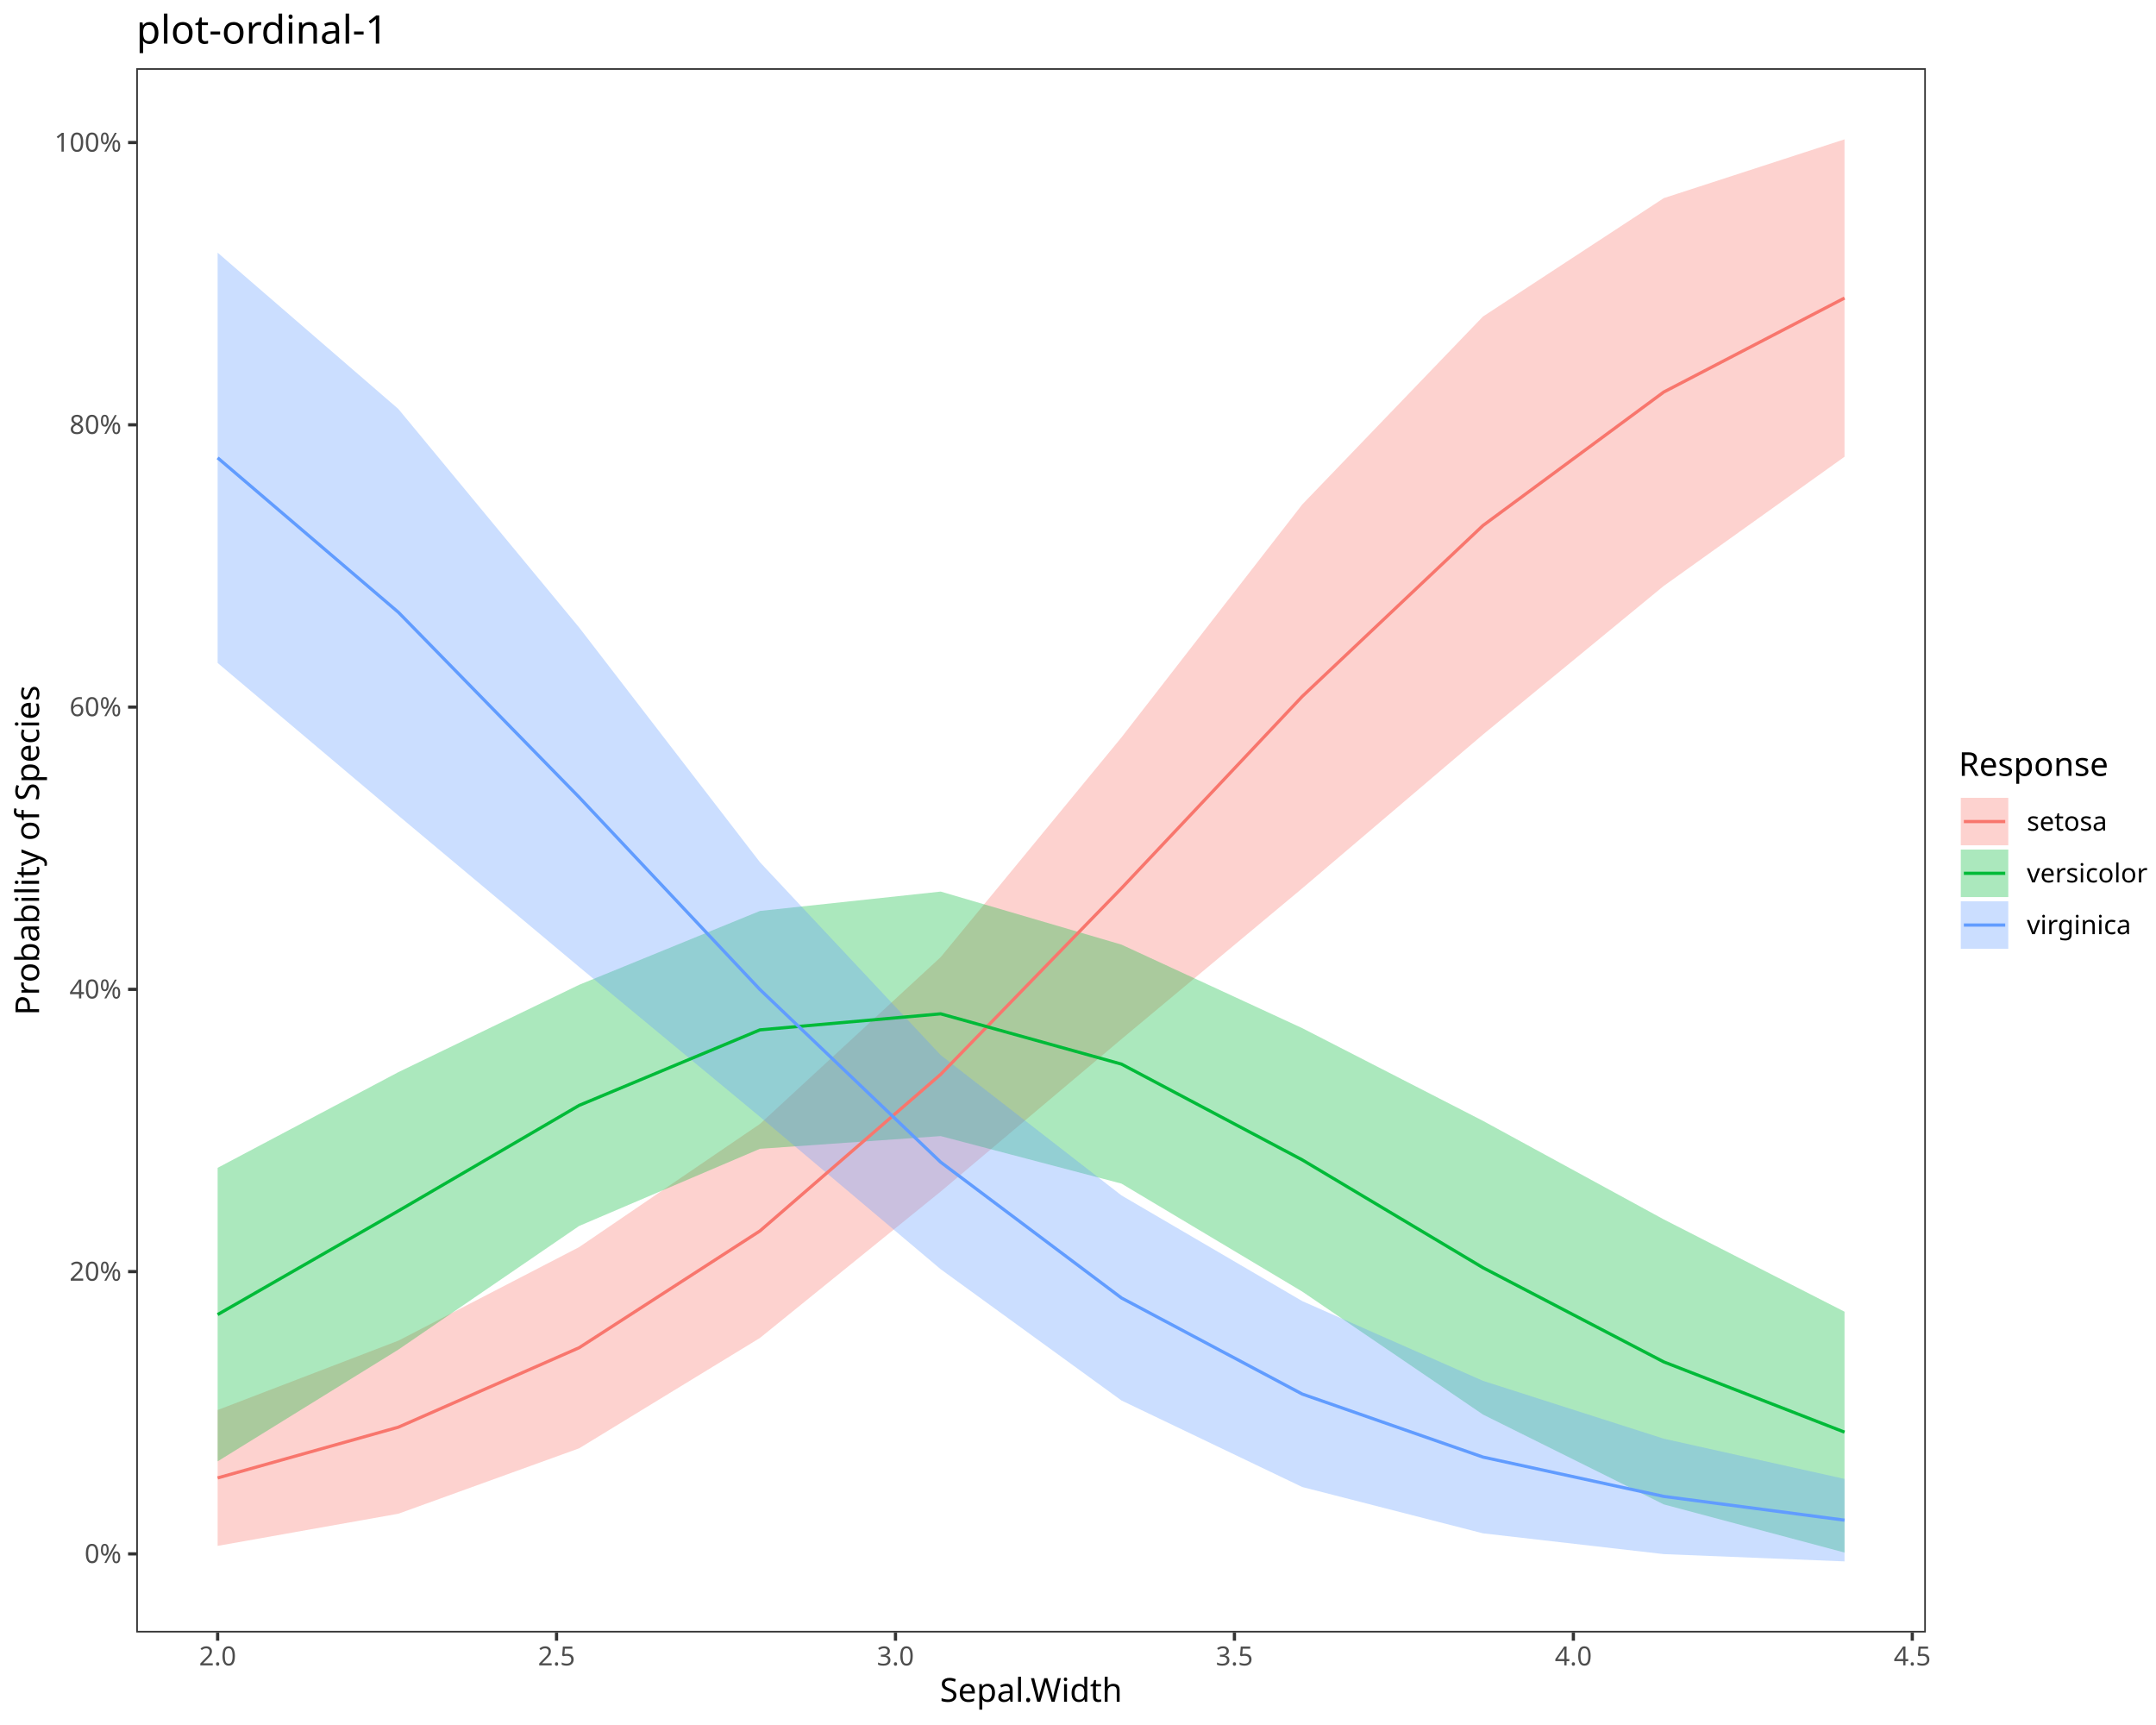
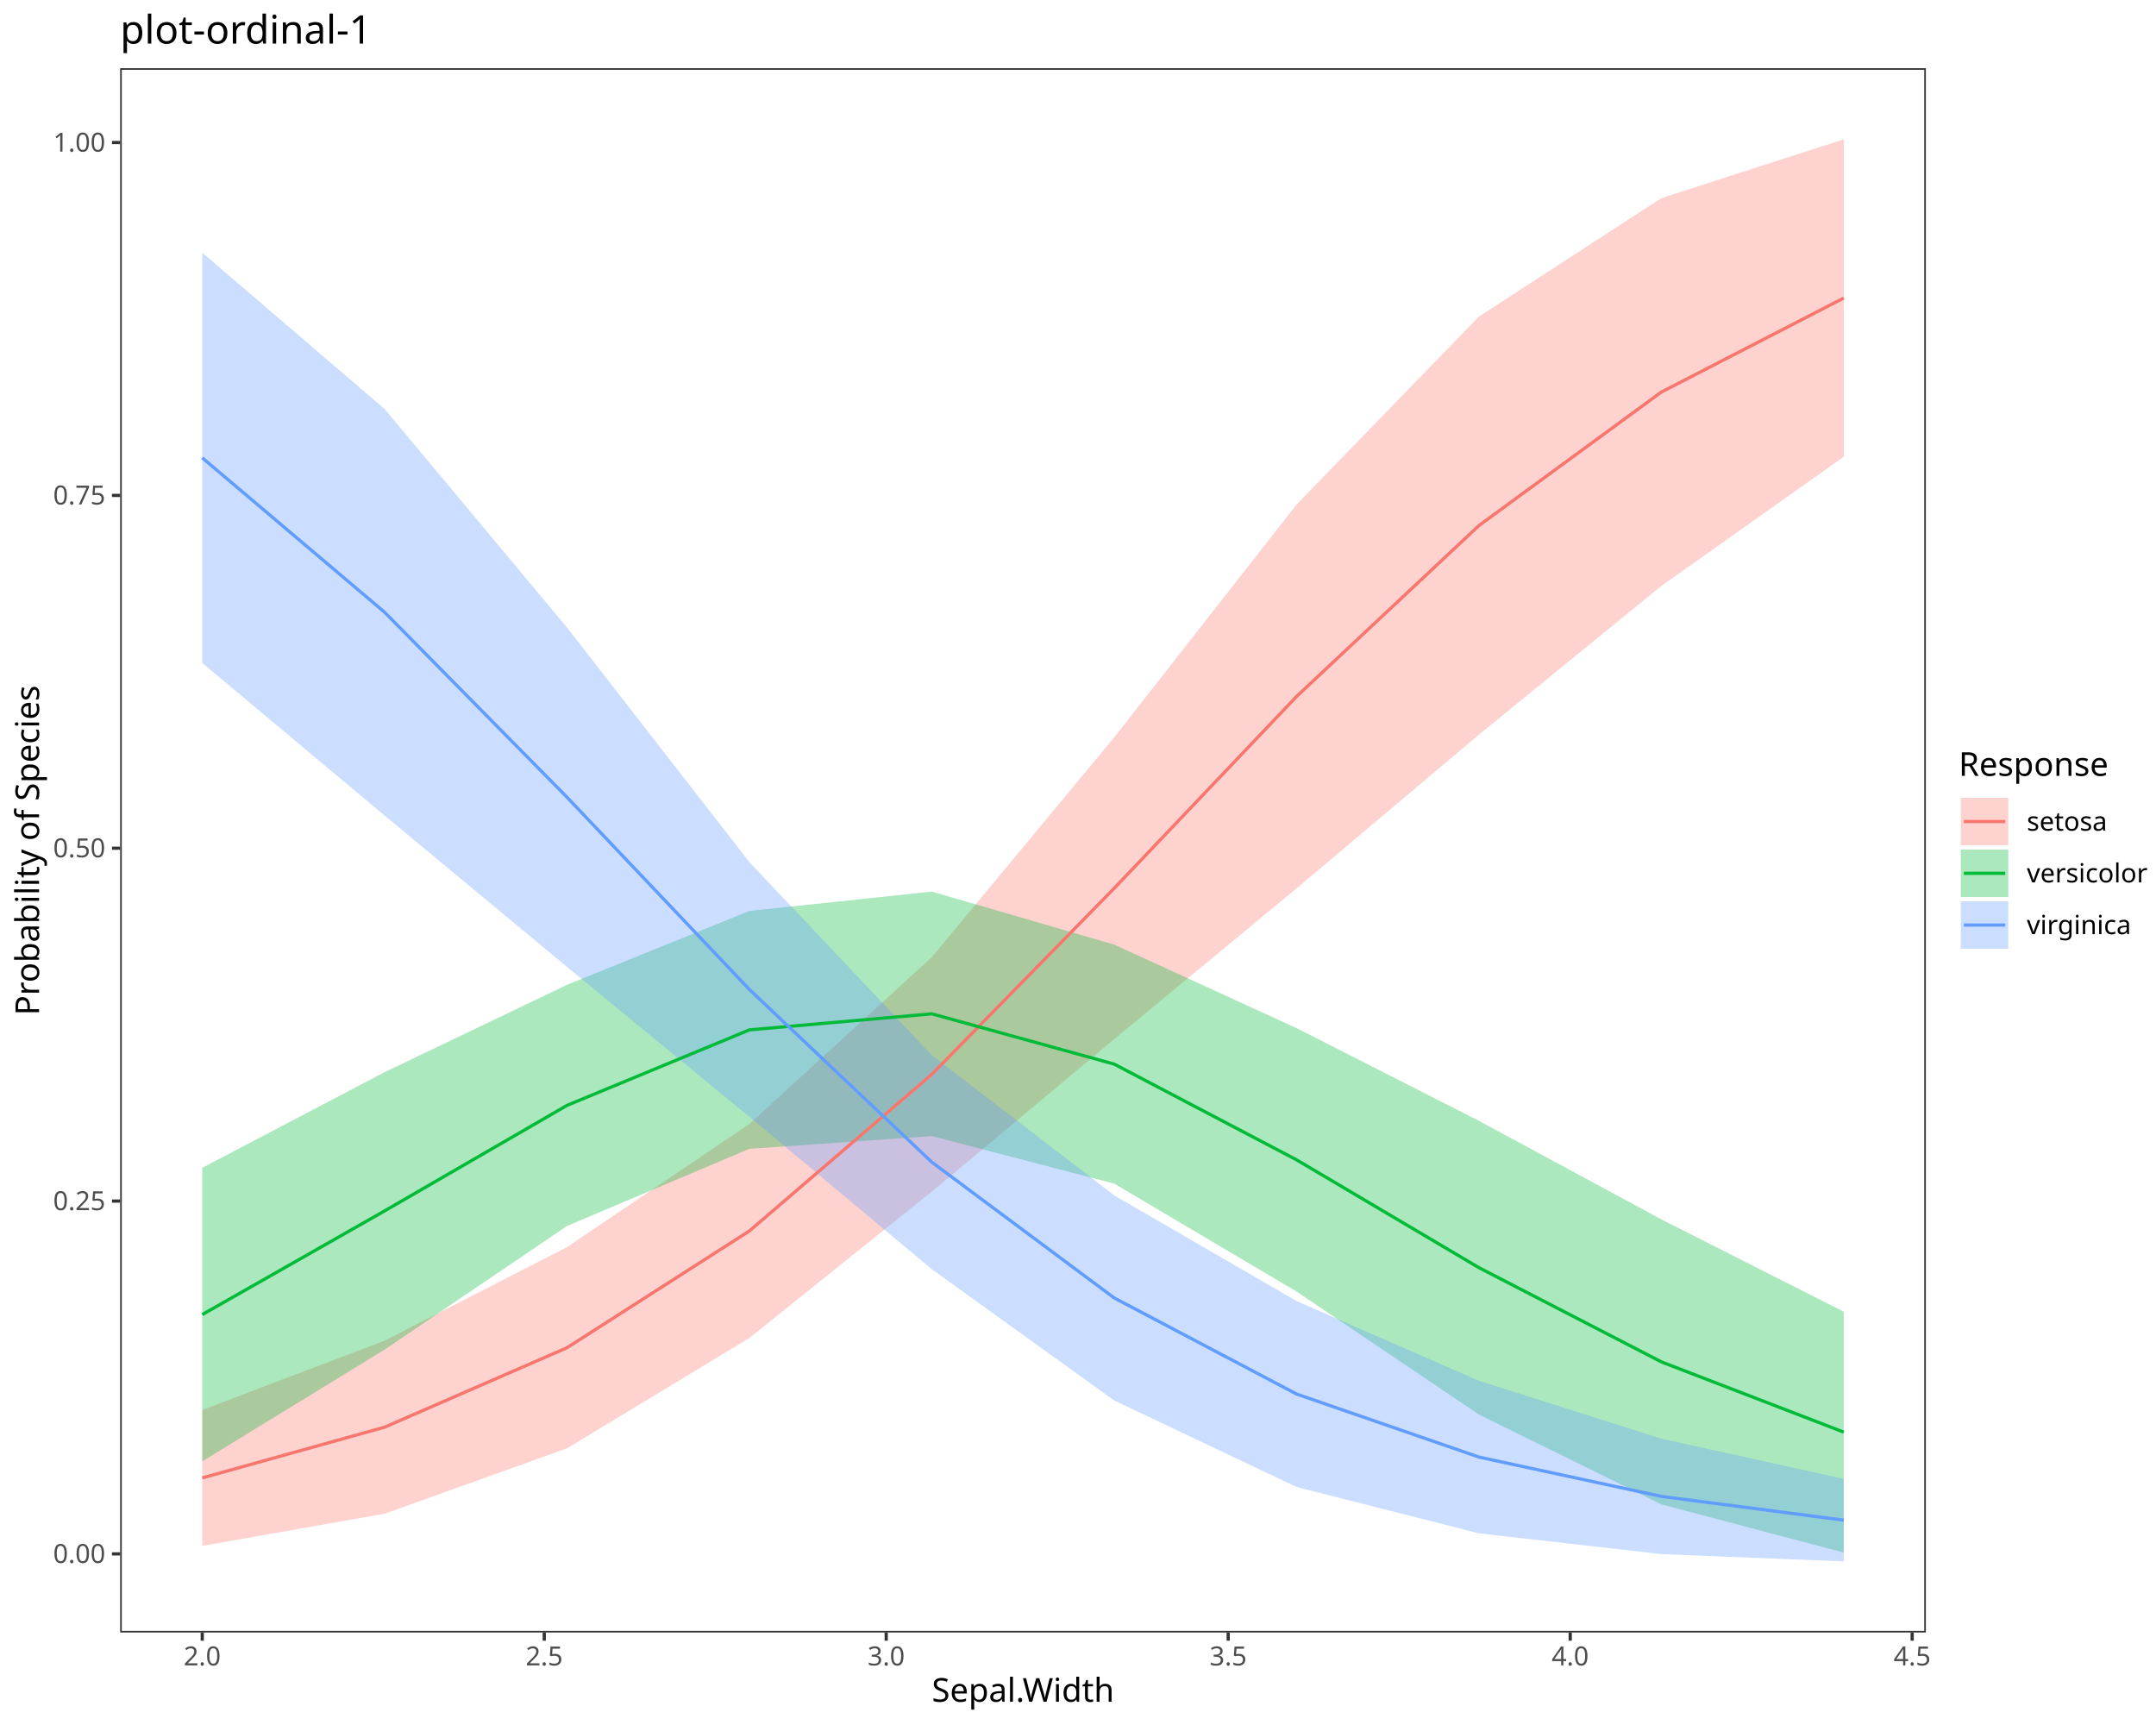
<svg xmlns="http://www.w3.org/2000/svg" class="svglite" data-engine-version="2.0" width="720.00pt" height="576.00pt" viewBox="0 0 720.00 576.00">
  <defs>
    <style type="text/css">
    .svglite line, .svglite polyline, .svglite polygon, .svglite path, .svglite rect, .svglite circle {
      fill: none;
      stroke: #000000;
      stroke-linecap: round;
      stroke-linejoin: round;
      stroke-miterlimit: 10.00;
    }
  </style>
  </defs>
  <rect width="100%" height="100%" style="stroke: none; fill: #FFFFFF;" />
  <defs>
    <clipPath id="cpMC4wMHw3MjAuMDB8MC4wMHw1NzYuMDA=">
      <rect x="0.00" y="0.00" width="720.00" height="576.00" />
    </clipPath>
  </defs>
  <g clip-path="url(#cpMC4wMHw3MjAuMDB8MC4wMHw1NzYuMDA=)">
    <rect x="0.00" y="0.00" width="720.00" height="576.00" style="stroke-width: 1.07; stroke: #FFFFFF; fill: #FFFFFF;" />
  </g>
  <defs>
-     <clipPath id="cpNDUuNTF8NjQzLjE0fDIyLjc4fDU0NS4xMQ==">
-       <rect x="45.51" y="22.78" width="597.63" height="522.33" />
+     <clipPath id="cpNDAuMTN8NjQzLjE0fDIyLjc4fDU0NS4xMQ==">
+       <rect x="40.13" y="22.78" width="603.01" height="522.33" />
    </clipPath>
  </defs>
-   <g clip-path="url(#cpNDUuNTF8NjQzLjE0fDIyLjc4fDU0NS4xMQ==)">
-     <rect x="45.51" y="22.78" width="597.63" height="522.33" style="stroke-width: 1.07; stroke: none; fill: #FFFFFF;" />
-     <polygon points="72.68,470.82 133.04,447.66 193.41,416.42 253.78,375.30 314.14,319.60 374.51,246.23 434.88,168.46 495.24,105.69 555.61,66.16 615.98,46.53 615.98,152.51 555.61,195.65 495.24,245.28 434.88,296.63 374.51,346.98 314.14,397.88 253.78,446.76 193.41,483.61 133.04,505.45 72.68,516.19 " style="stroke-width: 0.00; stroke: none; stroke-linecap: butt; fill: #F8766D; fill-opacity: 0.33;" />
-     <polyline points="72.68,470.82 133.04,447.66 193.41,416.42 253.78,375.30 314.14,319.60 374.51,246.23 434.88,168.46 495.24,105.69 555.61,66.16 615.98,46.53 " style="stroke-width: 1.07; stroke: none; stroke-linecap: butt;" />
-     <polyline points="615.98,152.51 555.61,195.65 495.24,245.28 434.88,296.63 374.51,346.98 314.14,397.88 253.78,446.76 193.41,483.61 133.04,505.45 72.68,516.19 " style="stroke-width: 1.07; stroke: none; stroke-linecap: butt;" />
-     <polygon points="72.68,389.95 133.04,358.00 193.41,328.84 253.78,304.18 314.14,297.71 374.51,315.42 434.88,343.31 495.24,374.27 555.61,407.17 615.98,437.99 615.98,518.42 555.61,502.33 495.24,472.33 434.88,431.27 374.51,395.22 314.14,379.35 253.78,383.60 193.41,409.36 133.04,450.65 72.68,487.96 " style="stroke-width: 0.00; stroke: none; stroke-linecap: butt; fill: #00BA38; fill-opacity: 0.33;" />
-     <polyline points="72.68,389.95 133.04,358.00 193.41,328.84 253.78,304.18 314.14,297.71 374.51,315.42 434.88,343.31 495.24,374.27 555.61,407.17 615.98,437.99 " style="stroke-width: 1.07; stroke: none; stroke-linecap: butt;" />
-     <polyline points="615.98,518.42 555.61,502.33 495.24,472.33 434.88,431.27 374.51,395.22 314.14,379.35 253.78,383.60 193.41,409.36 133.04,450.65 72.68,487.96 " style="stroke-width: 1.07; stroke: none; stroke-linecap: butt;" />
-     <polygon points="72.68,84.37 133.04,136.57 193.41,209.54 253.78,287.90 314.14,352.30 374.51,399.16 434.88,434.45 495.24,461.08 555.61,480.40 615.98,493.83 615.98,521.37 555.61,518.94 495.24,512.00 434.88,496.53 374.51,467.64 314.14,423.81 253.78,372.91 193.41,322.87 133.04,272.33 72.68,221.37 " style="stroke-width: 0.00; stroke: none; stroke-linecap: butt; fill: #619CFF; fill-opacity: 0.33;" />
-     <polyline points="72.68,84.37 133.04,136.57 193.41,209.54 253.78,287.90 314.14,352.30 374.51,399.16 434.88,434.45 495.24,461.08 555.61,480.40 615.98,493.83 " style="stroke-width: 1.07; stroke: none; stroke-linecap: butt;" />
-     <polyline points="615.98,521.37 555.61,518.94 495.24,512.00 434.88,496.53 374.51,467.64 314.14,423.81 253.78,372.91 193.41,322.87 133.04,272.33 72.68,221.37 " style="stroke-width: 1.07; stroke: none; stroke-linecap: butt;" />
-     <polyline points="72.68,493.50 133.04,476.55 193.41,450.02 253.78,411.03 314.14,358.74 374.51,296.61 434.88,232.55 495.24,175.48 555.61,130.91 615.98,99.52 " style="stroke-width: 1.07; stroke: #F8766D; stroke-linecap: butt;" />
-     <polyline points="72.68,438.95 133.04,404.33 193.41,369.10 253.78,343.89 314.14,338.53 374.51,355.32 434.88,387.29 495.24,423.30 555.61,454.75 615.98,478.21 " style="stroke-width: 1.07; stroke: #00BA38; stroke-linecap: butt;" />
-     <polyline points="72.68,152.87 133.04,204.45 193.41,266.21 253.78,330.41 314.14,388.06 374.51,433.40 434.88,465.49 495.24,486.54 555.61,499.67 615.98,507.60 " style="stroke-width: 1.07; stroke: #619CFF; stroke-linecap: butt;" />
-     <rect x="45.51" y="22.78" width="597.63" height="522.33" style="stroke-width: 1.07; stroke: #333333;" />
+   <g clip-path="url(#cpNDAuMTN8NjQzLjE0fDIyLjc4fDU0NS4xMQ==)">
+     <rect x="40.13" y="22.78" width="603.01" height="522.33" style="stroke-width: 1.07; stroke: none; fill: #FFFFFF;" />
+     <polygon points="67.54,470.82 128.45,447.66 189.36,416.42 250.27,375.30 311.18,319.60 372.09,246.23 433.00,168.46 493.91,105.69 554.82,66.16 615.73,46.53 615.73,152.51 554.82,195.65 493.91,245.28 433.00,296.63 372.09,346.98 311.18,397.88 250.27,446.76 189.36,483.61 128.45,505.45 67.54,516.19 " style="stroke-width: 0.00; stroke: none; stroke-linecap: butt; fill: #F8766D; fill-opacity: 0.33;" />
+     <polyline points="67.54,470.82 128.45,447.66 189.36,416.42 250.27,375.30 311.18,319.60 372.09,246.23 433.00,168.46 493.91,105.69 554.82,66.16 615.73,46.53 " style="stroke-width: 1.07; stroke: none; stroke-linecap: butt;" />
+     <polyline points="615.73,152.51 554.82,195.65 493.91,245.28 433.00,296.63 372.09,346.98 311.18,397.88 250.27,446.76 189.36,483.61 128.45,505.45 67.54,516.19 " style="stroke-width: 1.07; stroke: none; stroke-linecap: butt;" />
+     <polygon points="67.54,389.95 128.45,358.00 189.36,328.84 250.27,304.18 311.18,297.71 372.09,315.42 433.00,343.31 493.91,374.27 554.82,407.17 615.73,437.99 615.73,518.42 554.82,502.33 493.91,472.33 433.00,431.27 372.09,395.22 311.18,379.35 250.27,383.60 189.36,409.36 128.45,450.65 67.54,487.96 " style="stroke-width: 0.00; stroke: none; stroke-linecap: butt; fill: #00BA38; fill-opacity: 0.33;" />
+     <polyline points="67.54,389.95 128.45,358.00 189.36,328.84 250.27,304.18 311.18,297.71 372.09,315.42 433.00,343.31 493.91,374.27 554.82,407.17 615.73,437.99 " style="stroke-width: 1.07; stroke: none; stroke-linecap: butt;" />
+     <polyline points="615.73,518.42 554.82,502.33 493.91,472.33 433.00,431.27 372.09,395.22 311.18,379.35 250.27,383.60 189.36,409.36 128.45,450.65 67.54,487.96 " style="stroke-width: 1.07; stroke: none; stroke-linecap: butt;" />
+     <polygon points="67.54,84.37 128.45,136.57 189.36,209.54 250.27,287.90 311.18,352.30 372.09,399.16 433.00,434.45 493.91,461.08 554.82,480.40 615.73,493.83 615.73,521.37 554.82,518.94 493.91,512.00 433.00,496.53 372.09,467.64 311.18,423.81 250.27,372.91 189.36,322.87 128.45,272.33 67.54,221.37 " style="stroke-width: 0.00; stroke: none; stroke-linecap: butt; fill: #619CFF; fill-opacity: 0.33;" />
+     <polyline points="67.54,84.37 128.45,136.57 189.36,209.54 250.27,287.90 311.18,352.30 372.09,399.16 433.00,434.45 493.91,461.08 554.82,480.40 615.73,493.83 " style="stroke-width: 1.07; stroke: none; stroke-linecap: butt;" />
+     <polyline points="615.73,521.37 554.82,518.94 493.91,512.00 433.00,496.53 372.09,467.64 311.18,423.81 250.27,372.91 189.36,322.87 128.45,272.33 67.54,221.37 " style="stroke-width: 1.07; stroke: none; stroke-linecap: butt;" />
+     <polyline points="67.54,493.50 128.45,476.55 189.36,450.02 250.27,411.03 311.18,358.74 372.09,296.61 433.00,232.55 493.91,175.48 554.82,130.91 615.73,99.52 " style="stroke-width: 1.07; stroke: #F8766D; stroke-linecap: butt;" />
+     <polyline points="67.54,438.95 128.45,404.33 189.36,369.10 250.27,343.89 311.18,338.53 372.09,355.32 433.00,387.29 493.91,423.30 554.82,454.75 615.73,478.21 " style="stroke-width: 1.07; stroke: #00BA38; stroke-linecap: butt;" />
+     <polyline points="67.54,152.87 128.45,204.45 189.36,266.21 250.27,330.41 311.18,388.06 372.09,433.40 433.00,465.49 493.91,486.54 554.82,499.67 615.73,507.60 " style="stroke-width: 1.07; stroke: #619CFF; stroke-linecap: butt;" />
+     <rect x="40.13" y="22.78" width="603.01" height="522.33" style="stroke-width: 1.07; stroke: #333333;" />
  </g>
  <g clip-path="url(#cpMC4wMHw3MjAuMDB8MC4wMHw1NzYuMDA=)">
-     <text x="40.58" y="521.89" text-anchor="end" style="font-size: 8.80px; fill: #4D4D4D; font-family: sans;" textLength="12.72px" lengthAdjust="spacingAndGlyphs">0%</text>
-     <text x="40.58" y="427.64" text-anchor="end" style="font-size: 8.80px; fill: #4D4D4D; font-family: sans;" textLength="17.61px" lengthAdjust="spacingAndGlyphs">20%</text>
-     <text x="40.58" y="333.39" text-anchor="end" style="font-size: 8.80px; fill: #4D4D4D; font-family: sans;" textLength="17.61px" lengthAdjust="spacingAndGlyphs">40%</text>
-     <text x="40.58" y="239.13" text-anchor="end" style="font-size: 8.80px; fill: #4D4D4D; font-family: sans;" textLength="17.61px" lengthAdjust="spacingAndGlyphs">60%</text>
-     <text x="40.58" y="144.88" text-anchor="end" style="font-size: 8.80px; fill: #4D4D4D; font-family: sans;" textLength="17.61px" lengthAdjust="spacingAndGlyphs">80%</text>
-     <text x="40.58" y="50.63" text-anchor="end" style="font-size: 8.80px; fill: #4D4D4D; font-family: sans;" textLength="22.51px" lengthAdjust="spacingAndGlyphs">100%</text>
-     <polyline points="42.77,518.86 45.51,518.86 " style="stroke-width: 1.07; stroke: #333333; stroke-linecap: butt;" />
-     <polyline points="42.77,424.61 45.51,424.61 " style="stroke-width: 1.07; stroke: #333333; stroke-linecap: butt;" />
-     <polyline points="42.77,330.36 45.51,330.36 " style="stroke-width: 1.07; stroke: #333333; stroke-linecap: butt;" />
-     <polyline points="42.77,236.11 45.51,236.11 " style="stroke-width: 1.07; stroke: #333333; stroke-linecap: butt;" />
-     <polyline points="42.77,141.85 45.51,141.85 " style="stroke-width: 1.07; stroke: #333333; stroke-linecap: butt;" />
-     <polyline points="42.77,47.60 45.51,47.60 " style="stroke-width: 1.07; stroke: #333333; stroke-linecap: butt;" />
-     <polyline points="72.68,547.85 72.68,545.11 " style="stroke-width: 1.07; stroke: #333333; stroke-linecap: butt;" />
-     <polyline points="185.86,547.85 185.86,545.11 " style="stroke-width: 1.07; stroke: #333333; stroke-linecap: butt;" />
-     <polyline points="299.05,547.85 299.05,545.11 " style="stroke-width: 1.07; stroke: #333333; stroke-linecap: butt;" />
-     <polyline points="412.24,547.85 412.24,545.11 " style="stroke-width: 1.07; stroke: #333333; stroke-linecap: butt;" />
-     <polyline points="525.43,547.85 525.43,545.11 " style="stroke-width: 1.07; stroke: #333333; stroke-linecap: butt;" />
-     <polyline points="638.61,547.85 638.61,545.11 " style="stroke-width: 1.07; stroke: #333333; stroke-linecap: butt;" />
-     <text x="72.68" y="556.10" text-anchor="middle" style="font-size: 8.80px; fill: #4D4D4D; font-family: sans;" textLength="12.23px" lengthAdjust="spacingAndGlyphs">2.0</text>
-     <text x="185.86" y="556.10" text-anchor="middle" style="font-size: 8.80px; fill: #4D4D4D; font-family: sans;" textLength="12.23px" lengthAdjust="spacingAndGlyphs">2.5</text>
-     <text x="299.05" y="556.10" text-anchor="middle" style="font-size: 8.80px; fill: #4D4D4D; font-family: sans;" textLength="12.23px" lengthAdjust="spacingAndGlyphs">3.0</text>
-     <text x="412.24" y="556.10" text-anchor="middle" style="font-size: 8.80px; fill: #4D4D4D; font-family: sans;" textLength="12.23px" lengthAdjust="spacingAndGlyphs">3.5</text>
-     <text x="525.43" y="556.10" text-anchor="middle" style="font-size: 8.80px; fill: #4D4D4D; font-family: sans;" textLength="12.23px" lengthAdjust="spacingAndGlyphs">4.0</text>
-     <text x="638.61" y="556.10" text-anchor="middle" style="font-size: 8.80px; fill: #4D4D4D; font-family: sans;" textLength="12.23px" lengthAdjust="spacingAndGlyphs">4.5</text>
-     <text x="344.33" y="568.24" text-anchor="middle" style="font-size: 11.00px; font-family: sans;" textLength="59.31px" lengthAdjust="spacingAndGlyphs">Sepal.Width</text>
+     <text x="35.20" y="521.89" text-anchor="end" style="font-size: 8.80px; fill: #4D4D4D; font-family: sans;" textLength="17.13px" lengthAdjust="spacingAndGlyphs">0.00</text>
+     <text x="35.20" y="404.08" text-anchor="end" style="font-size: 8.80px; fill: #4D4D4D; font-family: sans;" textLength="17.13px" lengthAdjust="spacingAndGlyphs">0.25</text>
+     <text x="35.20" y="286.26" text-anchor="end" style="font-size: 8.80px; fill: #4D4D4D; font-family: sans;" textLength="17.13px" lengthAdjust="spacingAndGlyphs">0.50</text>
+     <text x="35.20" y="168.45" text-anchor="end" style="font-size: 8.80px; fill: #4D4D4D; font-family: sans;" textLength="17.13px" lengthAdjust="spacingAndGlyphs">0.75</text>
+     <text x="35.20" y="50.63" text-anchor="end" style="font-size: 8.80px; fill: #4D4D4D; font-family: sans;" textLength="17.13px" lengthAdjust="spacingAndGlyphs">1.00</text>
+     <polyline points="37.39,518.86 40.13,518.86 " style="stroke-width: 1.07; stroke: #333333; stroke-linecap: butt;" />
+     <polyline points="37.39,401.05 40.13,401.05 " style="stroke-width: 1.07; stroke: #333333; stroke-linecap: butt;" />
+     <polyline points="37.39,283.23 40.13,283.23 " style="stroke-width: 1.07; stroke: #333333; stroke-linecap: butt;" />
+     <polyline points="37.39,165.42 40.13,165.42 " style="stroke-width: 1.07; stroke: #333333; stroke-linecap: butt;" />
+     <polyline points="37.39,47.60 40.13,47.60 " style="stroke-width: 1.07; stroke: #333333; stroke-linecap: butt;" />
+     <polyline points="67.54,547.85 67.54,545.11 " style="stroke-width: 1.07; stroke: #333333; stroke-linecap: butt;" />
+     <polyline points="181.75,547.85 181.75,545.11 " style="stroke-width: 1.07; stroke: #333333; stroke-linecap: butt;" />
+     <polyline points="295.95,547.85 295.95,545.11 " style="stroke-width: 1.07; stroke: #333333; stroke-linecap: butt;" />
+     <polyline points="410.16,547.85 410.16,545.11 " style="stroke-width: 1.07; stroke: #333333; stroke-linecap: butt;" />
+     <polyline points="524.37,547.85 524.37,545.11 " style="stroke-width: 1.07; stroke: #333333; stroke-linecap: butt;" />
+     <polyline points="638.57,547.85 638.57,545.11 " style="stroke-width: 1.07; stroke: #333333; stroke-linecap: butt;" />
+     <text x="67.54" y="556.10" text-anchor="middle" style="font-size: 8.80px; fill: #4D4D4D; font-family: sans;" textLength="12.23px" lengthAdjust="spacingAndGlyphs">2.0</text>
+     <text x="181.75" y="556.10" text-anchor="middle" style="font-size: 8.80px; fill: #4D4D4D; font-family: sans;" textLength="12.23px" lengthAdjust="spacingAndGlyphs">2.5</text>
+     <text x="295.95" y="556.10" text-anchor="middle" style="font-size: 8.80px; fill: #4D4D4D; font-family: sans;" textLength="12.23px" lengthAdjust="spacingAndGlyphs">3.0</text>
+     <text x="410.16" y="556.10" text-anchor="middle" style="font-size: 8.80px; fill: #4D4D4D; font-family: sans;" textLength="12.23px" lengthAdjust="spacingAndGlyphs">3.5</text>
+     <text x="524.37" y="556.10" text-anchor="middle" style="font-size: 8.80px; fill: #4D4D4D; font-family: sans;" textLength="12.23px" lengthAdjust="spacingAndGlyphs">4.0</text>
+     <text x="638.57" y="556.10" text-anchor="middle" style="font-size: 8.80px; fill: #4D4D4D; font-family: sans;" textLength="12.23px" lengthAdjust="spacingAndGlyphs">4.5</text>
+     <text x="341.64" y="568.24" text-anchor="middle" style="font-size: 11.00px; font-family: sans;" textLength="59.31px" lengthAdjust="spacingAndGlyphs">Sepal.Width</text>
    <text transform="translate(13.05,283.95) rotate(-90)" text-anchor="middle" style="font-size: 11.00px; font-family: sans;" textLength="105.79px" lengthAdjust="spacingAndGlyphs">Probability of Species</text>
    <rect x="654.10" y="250.36" width="60.42" height="67.17" style="stroke-width: 1.07; stroke: none; fill: #FFFFFF;" />
    <text x="654.10" y="259.07" style="font-size: 11.00px; font-family: sans;" textLength="49.55px" lengthAdjust="spacingAndGlyphs">Response</text>
    <rect x="654.10" y="265.69" width="17.28" height="17.28" style="stroke-width: 1.07; stroke: none; fill: #FFFFFF;" />
    <rect x="654.81" y="266.40" width="15.86" height="15.86" style="stroke-width: 1.07; stroke: none; stroke-linecap: butt; stroke-linejoin: miter; fill: #F8766D; fill-opacity: 0.33;" />
    <line x1="655.83" y1="274.33" x2="669.65" y2="274.33" style="stroke-width: 1.07; stroke: #F8766D; stroke-linecap: butt;" />
    <rect x="654.10" y="282.97" width="17.28" height="17.28" style="stroke-width: 1.07; stroke: none; fill: #FFFFFF;" />
    <rect x="654.81" y="283.68" width="15.86" height="15.86" style="stroke-width: 1.07; stroke: none; stroke-linecap: butt; stroke-linejoin: miter; fill: #00BA38; fill-opacity: 0.33;" />
    <line x1="655.83" y1="291.61" x2="669.65" y2="291.61" style="stroke-width: 1.07; stroke: #00BA38; stroke-linecap: butt;" />
    <rect x="654.10" y="300.25" width="17.28" height="17.28" style="stroke-width: 1.07; stroke: none; fill: #FFFFFF;" />
    <rect x="654.81" y="300.96" width="15.86" height="15.86" style="stroke-width: 1.07; stroke: none; stroke-linecap: butt; stroke-linejoin: miter; fill: #619CFF; fill-opacity: 0.33;" />
    <line x1="655.83" y1="308.89" x2="669.65" y2="308.89" style="stroke-width: 1.07; stroke: #619CFF; stroke-linecap: butt;" />
    <text x="676.86" y="277.36" style="font-size: 8.80px; font-family: sans;" textLength="25.94px" lengthAdjust="spacingAndGlyphs">setosa</text>
    <text x="676.86" y="294.64" style="font-size: 8.80px; font-family: sans;" textLength="37.66px" lengthAdjust="spacingAndGlyphs">versicolor</text>
    <text x="676.86" y="311.92" style="font-size: 8.80px; font-family: sans;" textLength="32.28px" lengthAdjust="spacingAndGlyphs">virginica</text>
-     <text x="45.51" y="14.56" style="font-size: 13.20px; font-family: sans;" textLength="77.04px" lengthAdjust="spacingAndGlyphs">plot-ordinal-1</text>
+     <text x="40.13" y="14.56" style="font-size: 13.20px; font-family: sans;" textLength="77.04px" lengthAdjust="spacingAndGlyphs">plot-ordinal-1</text>
  </g>
</svg>
